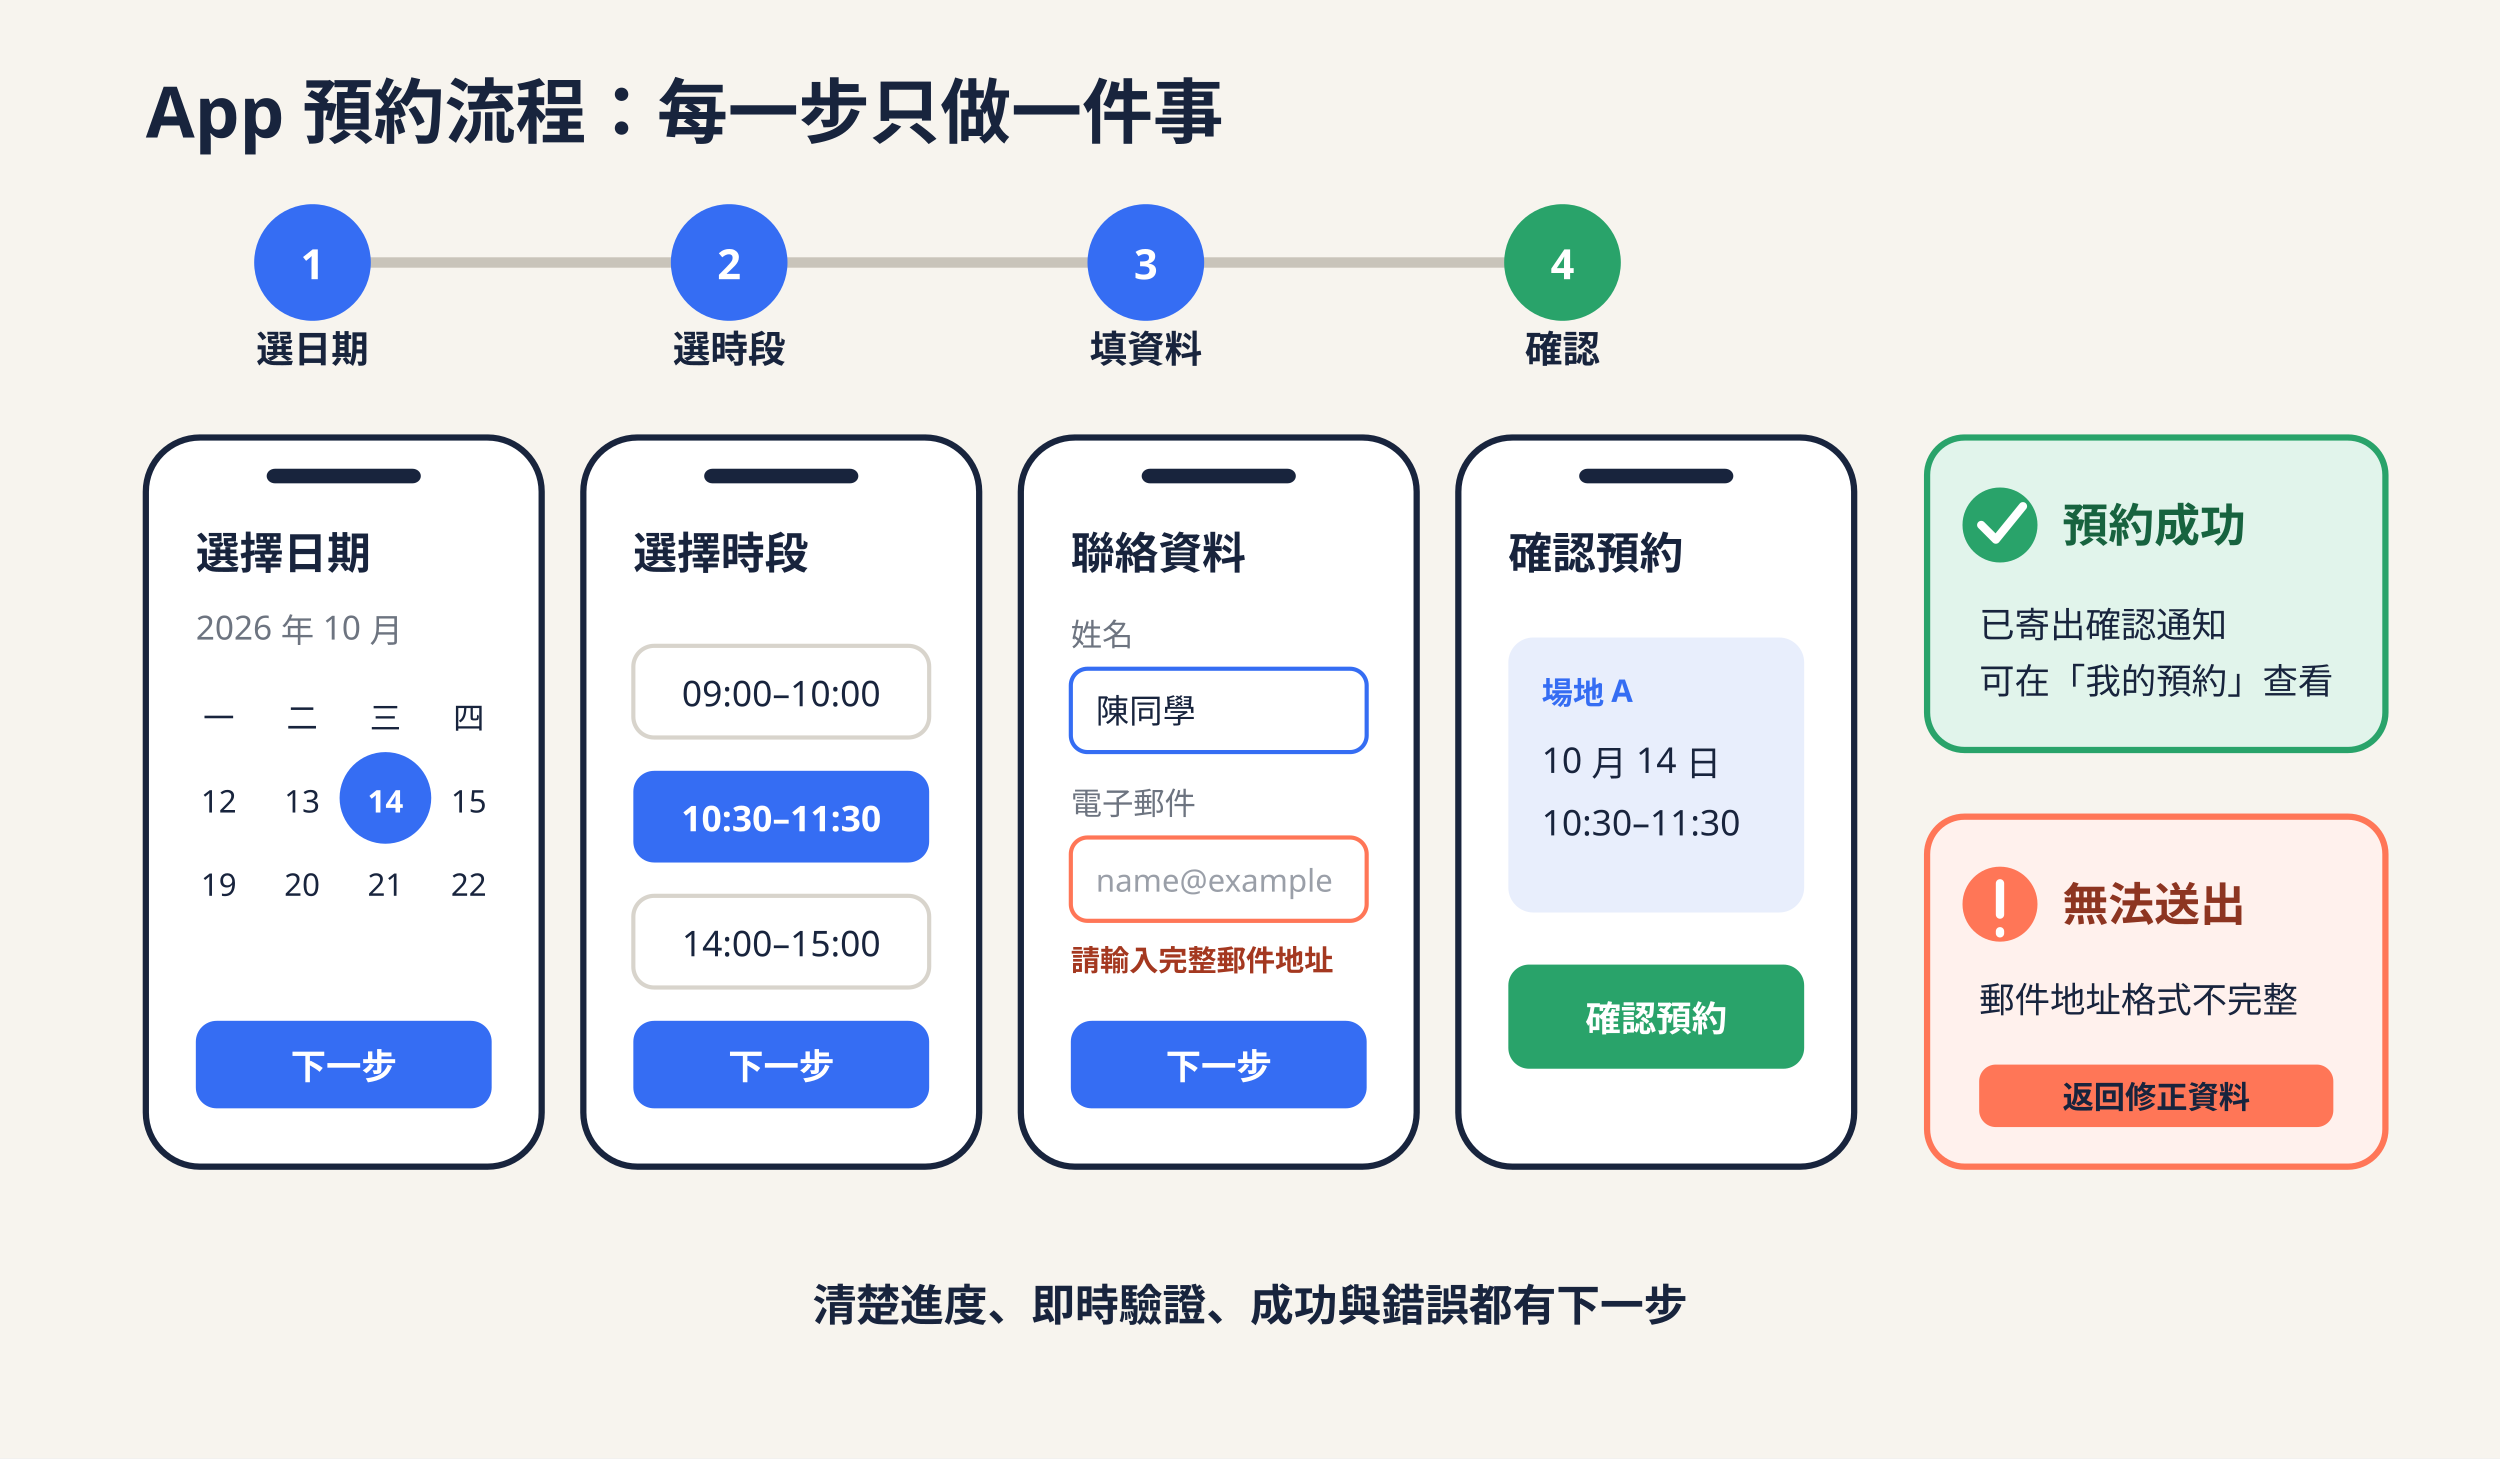
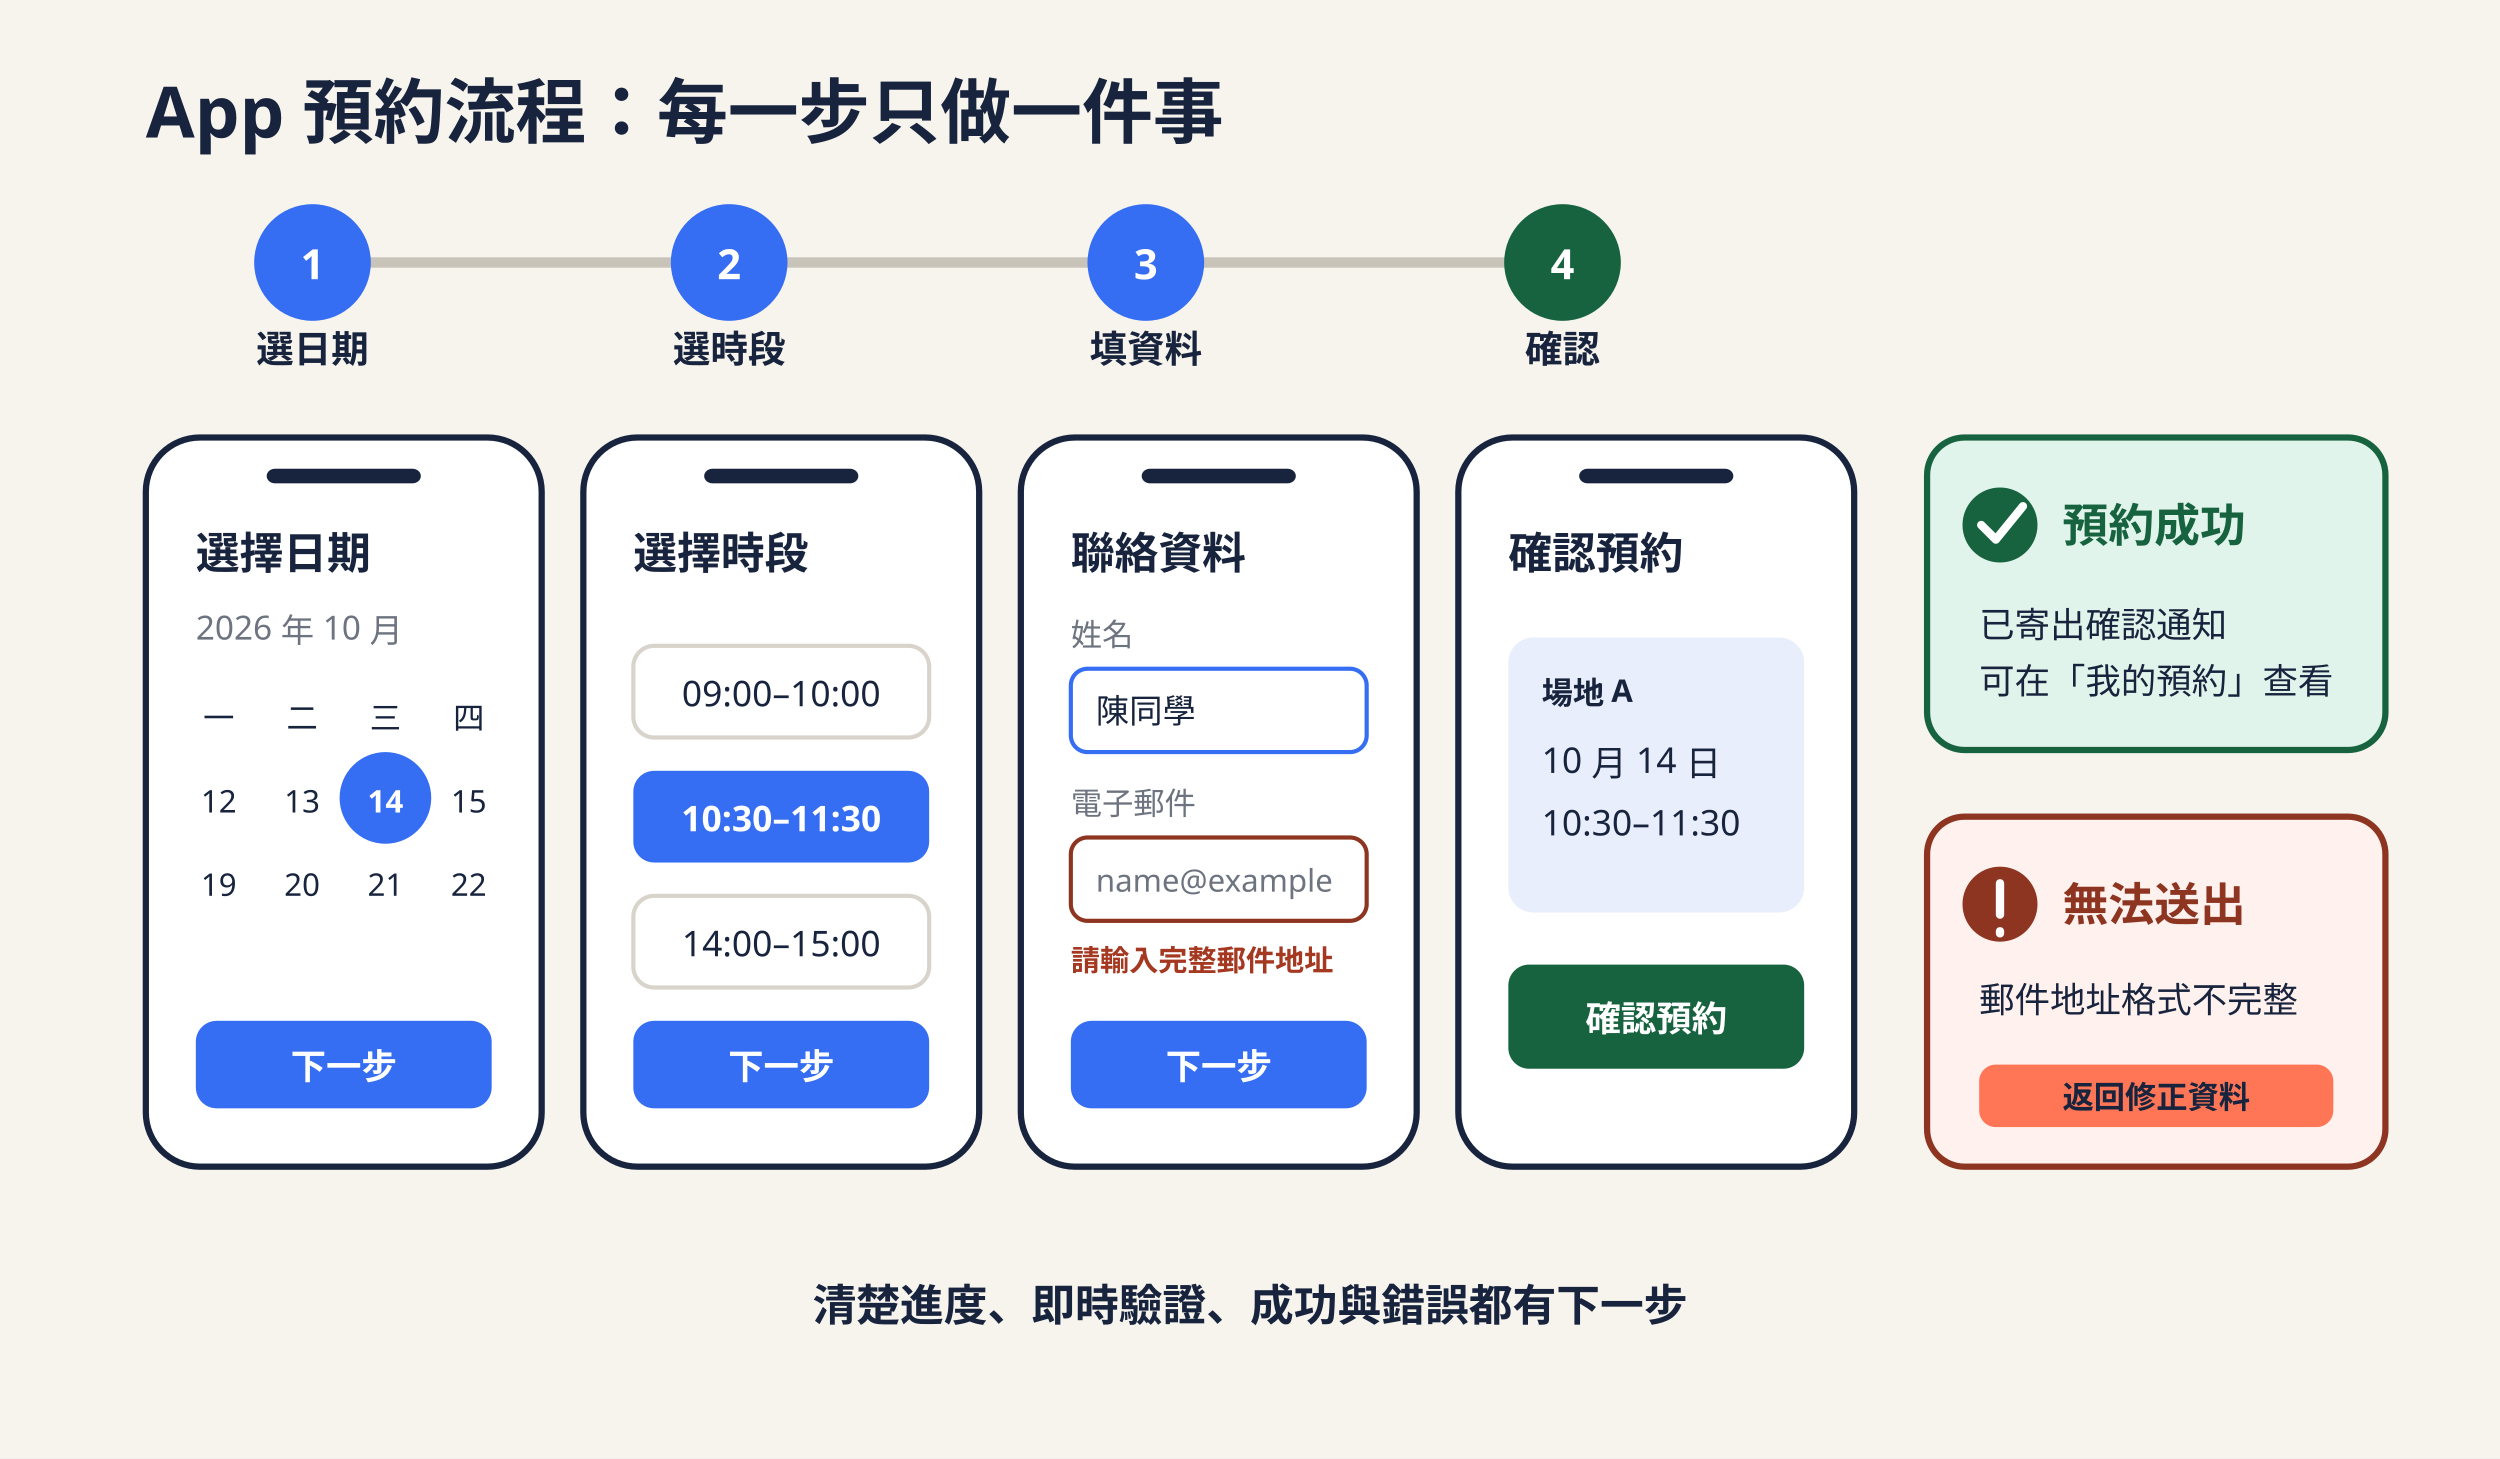
<svg xmlns="http://www.w3.org/2000/svg" viewBox="0 0 1200 700" role="img" aria-label="App 場地預約四步流程與成功錯誤狀態">
  <rect width="1200" height="700" fill="#f7f4ee" />
  <text x="70" y="66" fill="#18243d" font-family="system-ui, sans-serif" font-size="34" font-weight="700">App 預約流程：每一步只做一件事</text>
  <line x1="150" y1="126" x2="750" y2="126" stroke="#c9c4ba" stroke-width="5" />
  <g font-family="system-ui, sans-serif" text-anchor="middle">
    <circle cx="150" cy="126" r="28" fill="#356df3" />
    <text x="150" y="134" fill="#ffffff" font-size="20" font-weight="800">1</text>
    <text x="150" y="174" fill="#18243d" font-size="18" font-weight="700">選日期</text>
    <circle cx="350" cy="126" r="28" fill="#356df3" />
    <text x="350" y="134" fill="#ffffff" font-size="20" font-weight="800">2</text>
    <text x="350" y="174" fill="#18243d" font-size="18" font-weight="700">選時段</text>
    <circle cx="550" cy="126" r="28" fill="#356df3" />
    <text x="550" y="134" fill="#ffffff" font-size="20" font-weight="800">3</text>
    <text x="550" y="174" fill="#18243d" font-size="18" font-weight="700">填資料</text>
-     <circle cx="750" cy="126" r="28" fill="#29a36a" />
+     <circle cx="750" cy="126" r="28" fill="#17633f" />
    <text x="750" y="134" fill="#ffffff" font-size="20" font-weight="800">4</text>
    <text x="750" y="174" fill="#18243d" font-size="18" font-weight="700">確認</text>
  </g>
  <g font-family="system-ui, sans-serif">
    <rect x="70" y="210" width="190" height="350" rx="26" fill="#ffffff" stroke="#18243d" stroke-width="3" />
    <rect x="128" y="225" width="74" height="7" rx="4" fill="#18243d" />
    <text x="94" y="273" fill="#18243d" font-size="21" font-weight="800">選擇日期</text>
    <text x="94" y="307" fill="#6d7480" font-size="16">2026 年 10 月</text>
    <g font-size="15" text-anchor="middle" fill="#18243d">
      <text x="105" y="350">一</text>
      <text x="145" y="350">二</text>
      <text x="185" y="350">三</text>
      <text x="225" y="350">四</text>
      <text x="105" y="390">12</text>
      <text x="145" y="390">13</text>
      <text x="185" y="390">14</text>
      <text x="225" y="390">15</text>
      <text x="105" y="430">19</text>
      <text x="145" y="430">20</text>
      <text x="185" y="430">21</text>
      <text x="225" y="430">22</text>
    </g>
    <circle cx="185" cy="383" r="22" fill="#356df3" />
    <text x="185" y="390" text-anchor="middle" fill="#ffffff" font-size="15" font-weight="700">14</text>
    <rect x="94" y="490" width="142" height="42" rx="10" fill="#356df3" />
    <text x="165" y="518" text-anchor="middle" fill="#ffffff" font-size="17" font-weight="700">下一步</text>
    <rect x="280" y="210" width="190" height="350" rx="26" fill="#ffffff" stroke="#18243d" stroke-width="3" />
    <rect x="338" y="225" width="74" height="7" rx="4" fill="#18243d" />
    <text x="304" y="273" fill="#18243d" font-size="21" font-weight="800">選擇時段</text>
    <rect x="304" y="310" width="142" height="44" rx="10" fill="#ffffff" stroke="#d8d4cc" stroke-width="2" />
    <text x="375" y="339" text-anchor="middle" fill="#18243d" font-size="17">09:00–10:00</text>
    <rect x="304" y="370" width="142" height="44" rx="10" fill="#356df3" />
    <text x="375" y="399" text-anchor="middle" fill="#ffffff" font-size="17" font-weight="700">10:30–11:30</text>
    <rect x="304" y="430" width="142" height="44" rx="10" fill="#ffffff" stroke="#d8d4cc" stroke-width="2" />
    <text x="375" y="459" text-anchor="middle" fill="#18243d" font-size="17">14:00–15:00</text>
    <rect x="304" y="490" width="142" height="42" rx="10" fill="#356df3" />
    <text x="375" y="518" text-anchor="middle" fill="#ffffff" font-size="17" font-weight="700">下一步</text>
    <rect x="490" y="210" width="190" height="350" rx="26" fill="#ffffff" stroke="#18243d" stroke-width="3" />
    <rect x="548" y="225" width="74" height="7" rx="4" fill="#18243d" />
    <text x="514" y="273" fill="#18243d" font-size="21" font-weight="800">聯絡資料</text>
    <text x="514" y="310" fill="#6d7480" font-size="15">姓名</text>
    <rect x="514" y="321" width="142" height="40" rx="8" fill="#ffffff" stroke="#356df3" stroke-width="2" />
    <text x="526" y="347" fill="#18243d" font-size="16">陳同學</text>
    <text x="514" y="391" fill="#6d7480" font-size="15">電子郵件</text>
-     <rect x="514" y="402" width="142" height="40" rx="8" fill="#ffffff" stroke="#ff7657" stroke-width="2" />
-     <text x="526" y="428" fill="#9a9fa8" font-size="15">name@example</text>
+     <rect x="514" y="402" width="142" height="40" rx="8" fill="#ffffff" stroke="#8d3521" stroke-width="2" />
+     <text x="526" y="428" fill="#6d7480" font-size="15">name@example</text>
    <text x="514" y="466" fill="#a43820" font-size="14" font-weight="700">請輸入完整郵件地址</text>
    <rect x="514" y="490" width="142" height="42" rx="10" fill="#356df3" />
    <text x="585" y="518" text-anchor="middle" fill="#ffffff" font-size="17" font-weight="700">下一步</text>
    <rect x="700" y="210" width="190" height="350" rx="26" fill="#ffffff" stroke="#18243d" stroke-width="3" />
    <rect x="758" y="225" width="74" height="7" rx="4" fill="#18243d" />
    <text x="724" y="273" fill="#18243d" font-size="21" font-weight="800">確認預約</text>
    <rect x="724" y="306" width="142" height="132" rx="12" fill="#e8eefc" />
-     <text x="740" y="338" fill="#356df3" font-size="15" font-weight="700">場地 A</text>
+     <text x="740" y="338" fill="#18243d" font-size="15" font-weight="700">場地 A</text>
    <text x="740" y="371" fill="#18243d" font-size="17">10 月 14 日</text>
    <text x="740" y="401" fill="#18243d" font-size="17">10:30–11:30</text>
-     <rect x="724" y="463" width="142" height="50" rx="10" fill="#29a36a" />
+     <rect x="724" y="463" width="142" height="50" rx="10" fill="#17633f" />
    <text x="795" y="495" text-anchor="middle" fill="#ffffff" font-size="17" font-weight="800">確認預約</text>
  </g>
  <g font-family="system-ui, sans-serif">
-     <rect x="925" y="210" width="220" height="150" rx="18" fill="#e1f4eb" stroke="#29a36a" stroke-width="3" />
-     <circle cx="960" cy="252" r="18" fill="#29a36a" />
+     <rect x="925" y="210" width="220" height="150" rx="18" fill="#e1f4eb" stroke="#17633f" stroke-width="3" />
+     <circle cx="960" cy="252" r="18" fill="#17633f" />
    <path d="M951 252l7 7 13-16" fill="none" stroke="#ffffff" stroke-width="4" stroke-linecap="round" stroke-linejoin="round" />
    <text x="990" y="260" fill="#17633f" font-size="22" font-weight="800">預約成功</text>
    <text x="950" y="306" fill="#18243d" font-size="17">已寄出確認通知</text>
    <text x="950" y="333" fill="#18243d" font-size="17">可在「我的預約」查看</text>
-     <rect x="925" y="392" width="220" height="168" rx="18" fill="#fff1ed" stroke="#ff7657" stroke-width="3" />
-     <circle cx="960" cy="434" r="18" fill="#ff7657" />
+     <rect x="925" y="392" width="220" height="168" rx="18" fill="#fff1ed" stroke="#8d3521" stroke-width="3" />
+     <circle cx="960" cy="434" r="18" fill="#8d3521" />
    <path d="M960 424v15m0 8v1" stroke="#ffffff" stroke-width="4" stroke-linecap="round" />
    <text x="990" y="442" fill="#8d3521" font-size="22" font-weight="800">無法送出</text>
    <text x="950" y="486" fill="#18243d" font-size="17">郵件地址格式不完整</text>
    <rect x="950" y="511" width="170" height="30" rx="8" fill="#ff7657" />
    <text x="1035" y="532" text-anchor="middle" fill="#18243d" font-size="15" font-weight="800">返回修正資料</text>
  </g>
  <text x="600" y="634" text-anchor="middle" fill="#18243d" font-family="system-ui, sans-serif" font-size="21" font-weight="700">清楚進度、即時驗證、成功與錯誤都有下一步</text>
</svg>
